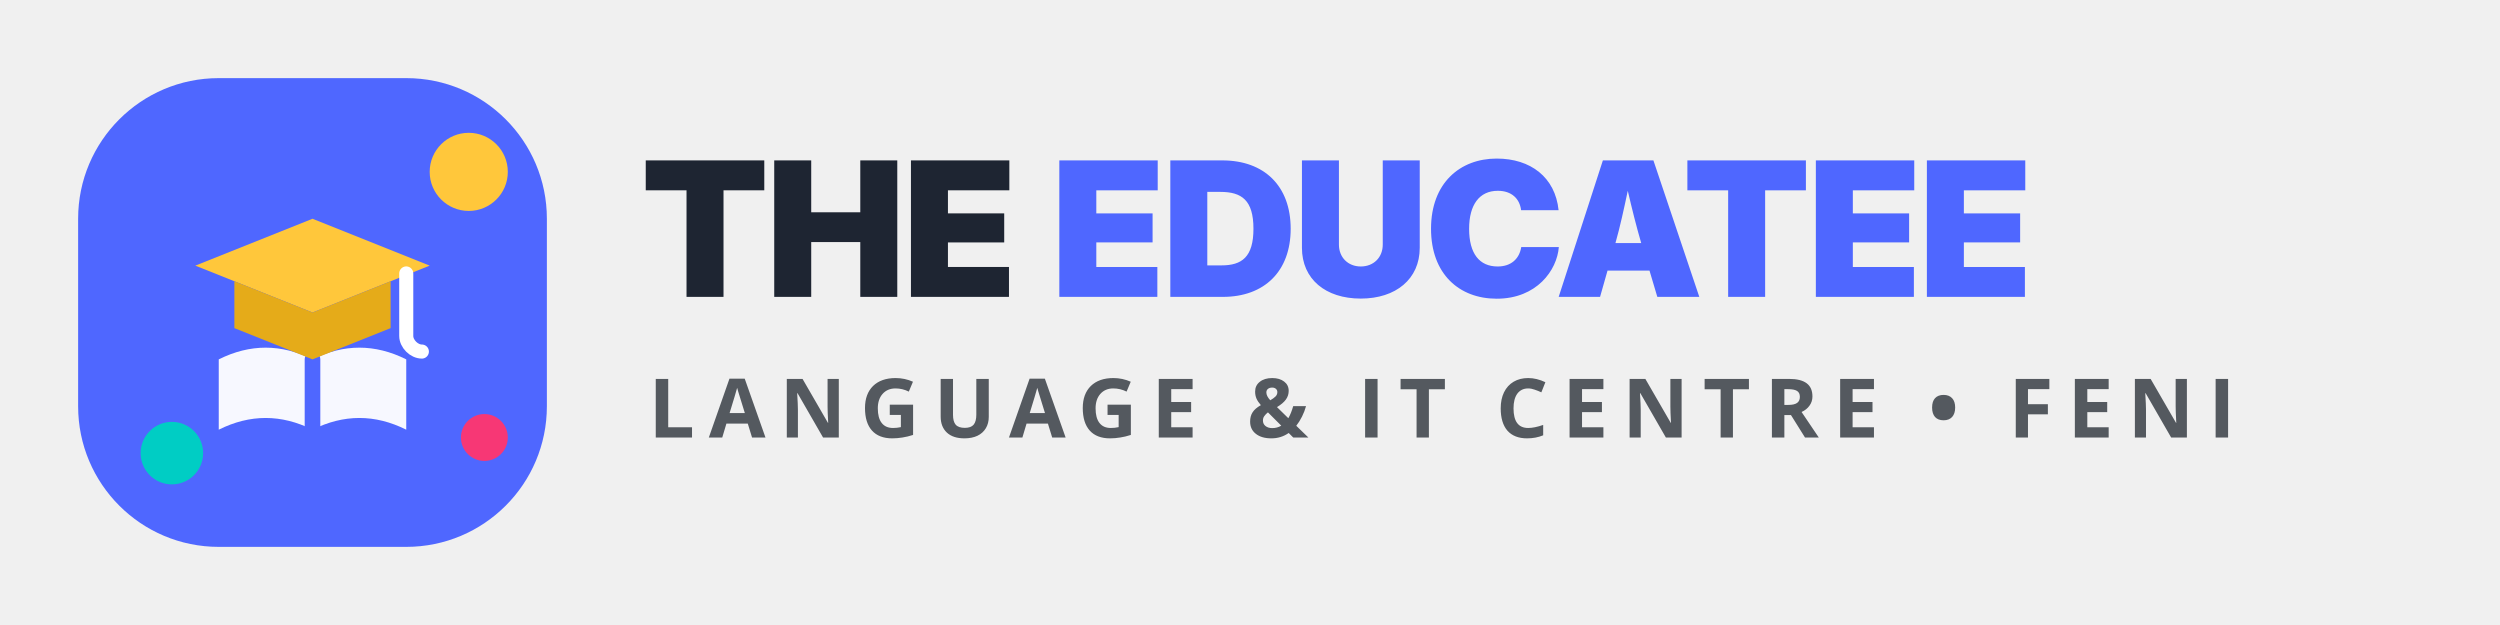
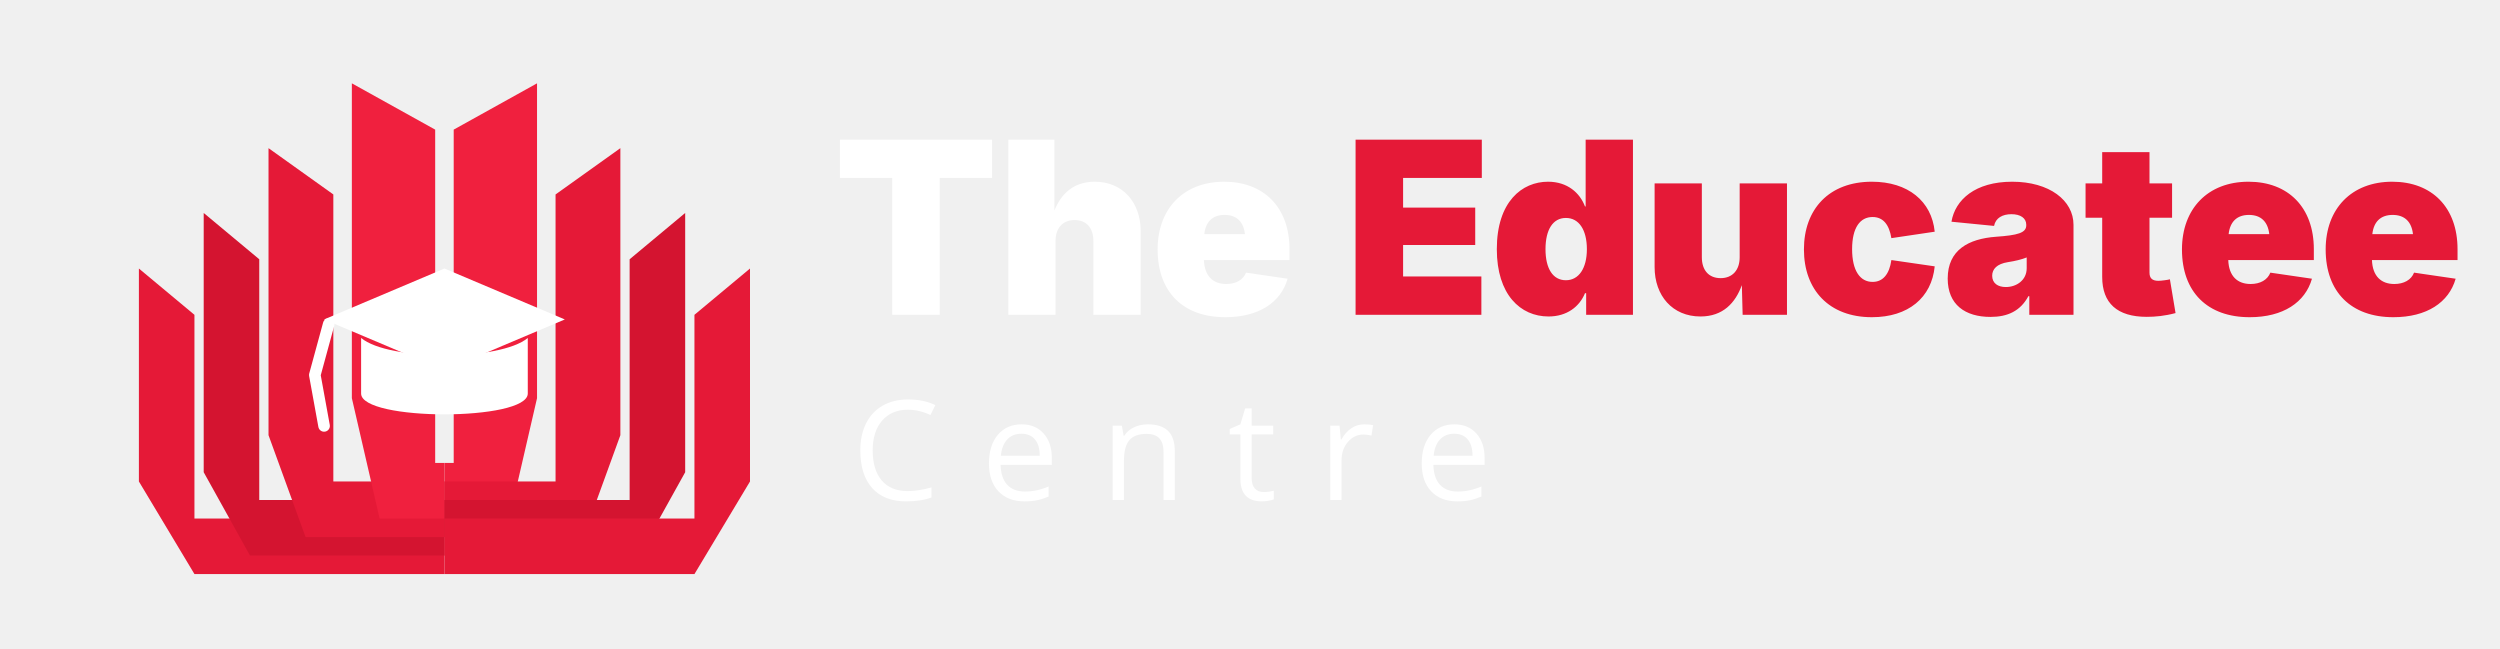
- <svg xmlns="http://www.w3.org/2000/svg" viewBox="0 0 320 80" fill="none" width="100%" height="100%">
-   <g transform="translate(10, 10)">
-     <rect x="0" y="0" width="60" height="60" rx="18" fill="#4F67FF" />
-     <circle cx="50" cy="12" r="5" fill="#FFC73B" />
-     <circle cx="12" cy="48" r="4" fill="#00CDC4" />
-     <circle cx="52" cy="46" r="3" fill="#F73775" />
-     <path d="M18 36C22 34 26 34 30 36C34 34 38 34 42 36V45C38 43 34 43 30 45C26 43 22 43 18 45V36Z" fill="#FFFFFF" fill-opacity="0.95" />
-     <path d="M30 36V45" stroke="#4F67FF" stroke-width="2" stroke-linecap="round" />
-     <polygon points="30,18 45,24 30,30 15,24" fill="#FFC73B" />
-     <polygon points="20,26 20,32 30,36 40,32 40,26 30,30" fill="#E5AB19" />
-     <path d="M42 25V33C42 34 43 35 44 35" stroke="#FFFFFF" stroke-width="1.8" stroke-linecap="round" />
+ <svg xmlns="http://www.w3.org/2000/svg" viewBox="0 0 540 140" fill="none" width="100%" height="100%">
+   <g transform="translate(24, 16)">
+     <path d="M72 108 L18 108 L6 88 L6 42 L18 52 L18 96 L72 96 Z" fill="#E51937" />
+     <path d="M72 104 L30 104 L20 86 L20 30 L32 40 L32 92 L72 92 Z" fill="#D41430" />
+     <path d="M72 100 L42 100 L34 78 L34 16 L48 26 L48 88 L72 88 Z" fill="#E51937" />
+     <path d="M72 96 L58 96 L52 70 L52 2 L70 12 L70 84 L72 84 Z" fill="#F0203E" />
+     <rect x="70" y="4" width="4" height="104" fill="transparent" />
+     <path d="M72 96 L86 96 L92 70 L92 2 L74 12 L74 84 L72 84 Z" fill="#F0203E" />
+     <path d="M72 100 L102 100 L110 78 L110 16 L96 26 L96 88 L72 88 Z" fill="#E51937" />
+     <path d="M72 104 L114 104 L124 86 L124 30 L112 40 L112 92 L72 92 Z" fill="#D41430" />
+     <path d="M72 108 L126 108 L138 88 L138 42 L126 52 L126 96 L72 96 Z" fill="#E51937" />
+     <polygon points="72,42 98,53 72,64 46,53" fill="#FFFFFF" />
+     <path d="M54 57 L54 69 C54 75 90 75 90 69 L90 57 C84 62 60 62 54 57 Z" fill="#FFFFFF" />
+     <path d="M47 54 L44 65 L46 76" stroke="#FFFFFF" stroke-width="2.5" stroke-linecap="round" stroke-linejoin="round" />
  </g>
-   <text x="82" y="38" font-family="'Nunito', 'Ubuntu', 'Inter', sans-serif" font-weight="900" font-size="24" fill="#1E2532" letter-spacing="-0.5">
-     THE <tspan fill="#4F67FF">EDUCATEE</tspan>
+   <text x="180" y="68" font-family="'Nunito', 'Ubuntu', 'Inter', -apple-system, sans-serif" font-weight="900" font-size="52" letter-spacing="-0.5">
+     <tspan fill="#FFFFFF">The </tspan>
+     <tspan fill="#E51937">Educatee</tspan>
  </text>
-   <text x="83" y="56" font-family="'Open Sans', 'Inter', sans-serif" font-weight="700" font-size="10.5" fill="#54595F" letter-spacing="1.8">
-     LANGUAGE &amp; IT CENTRE • FENI
+   <text x="184" y="108" font-family="'Open Sans', 'Inter', sans-serif" font-weight="400" font-size="30" fill="#FFFFFF" letter-spacing="9">
+     Centre
  </text>
</svg>
